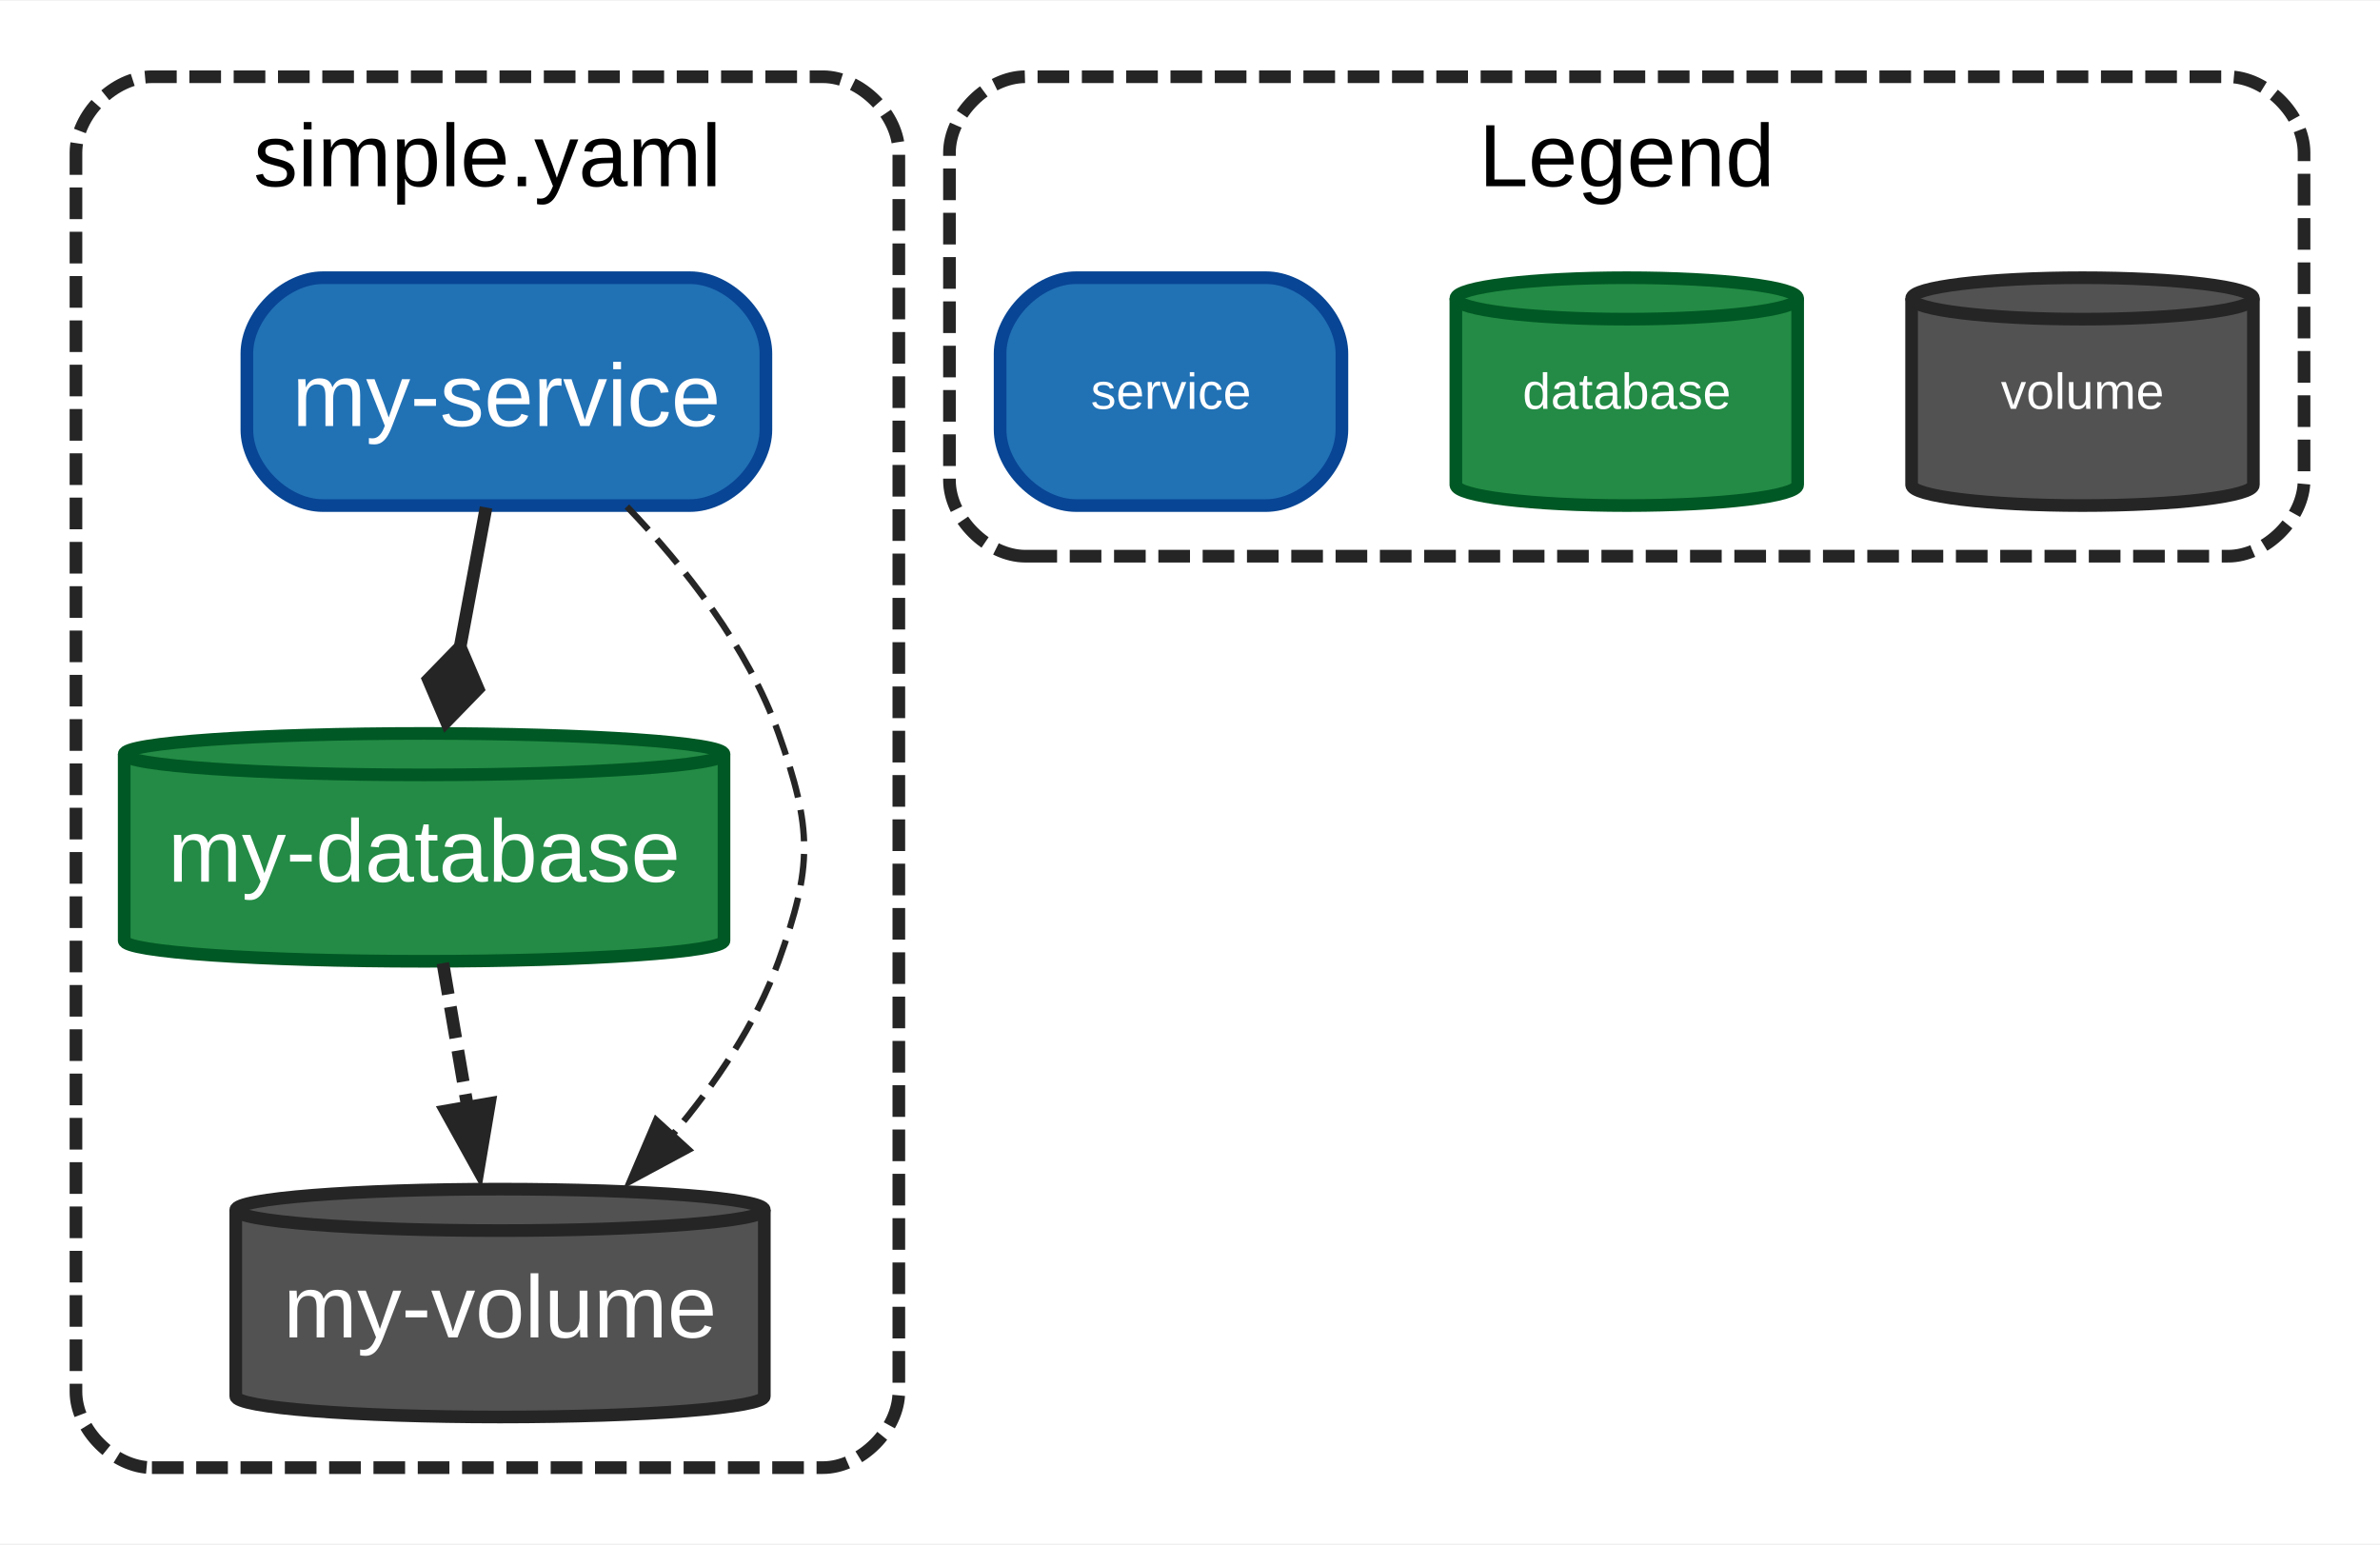
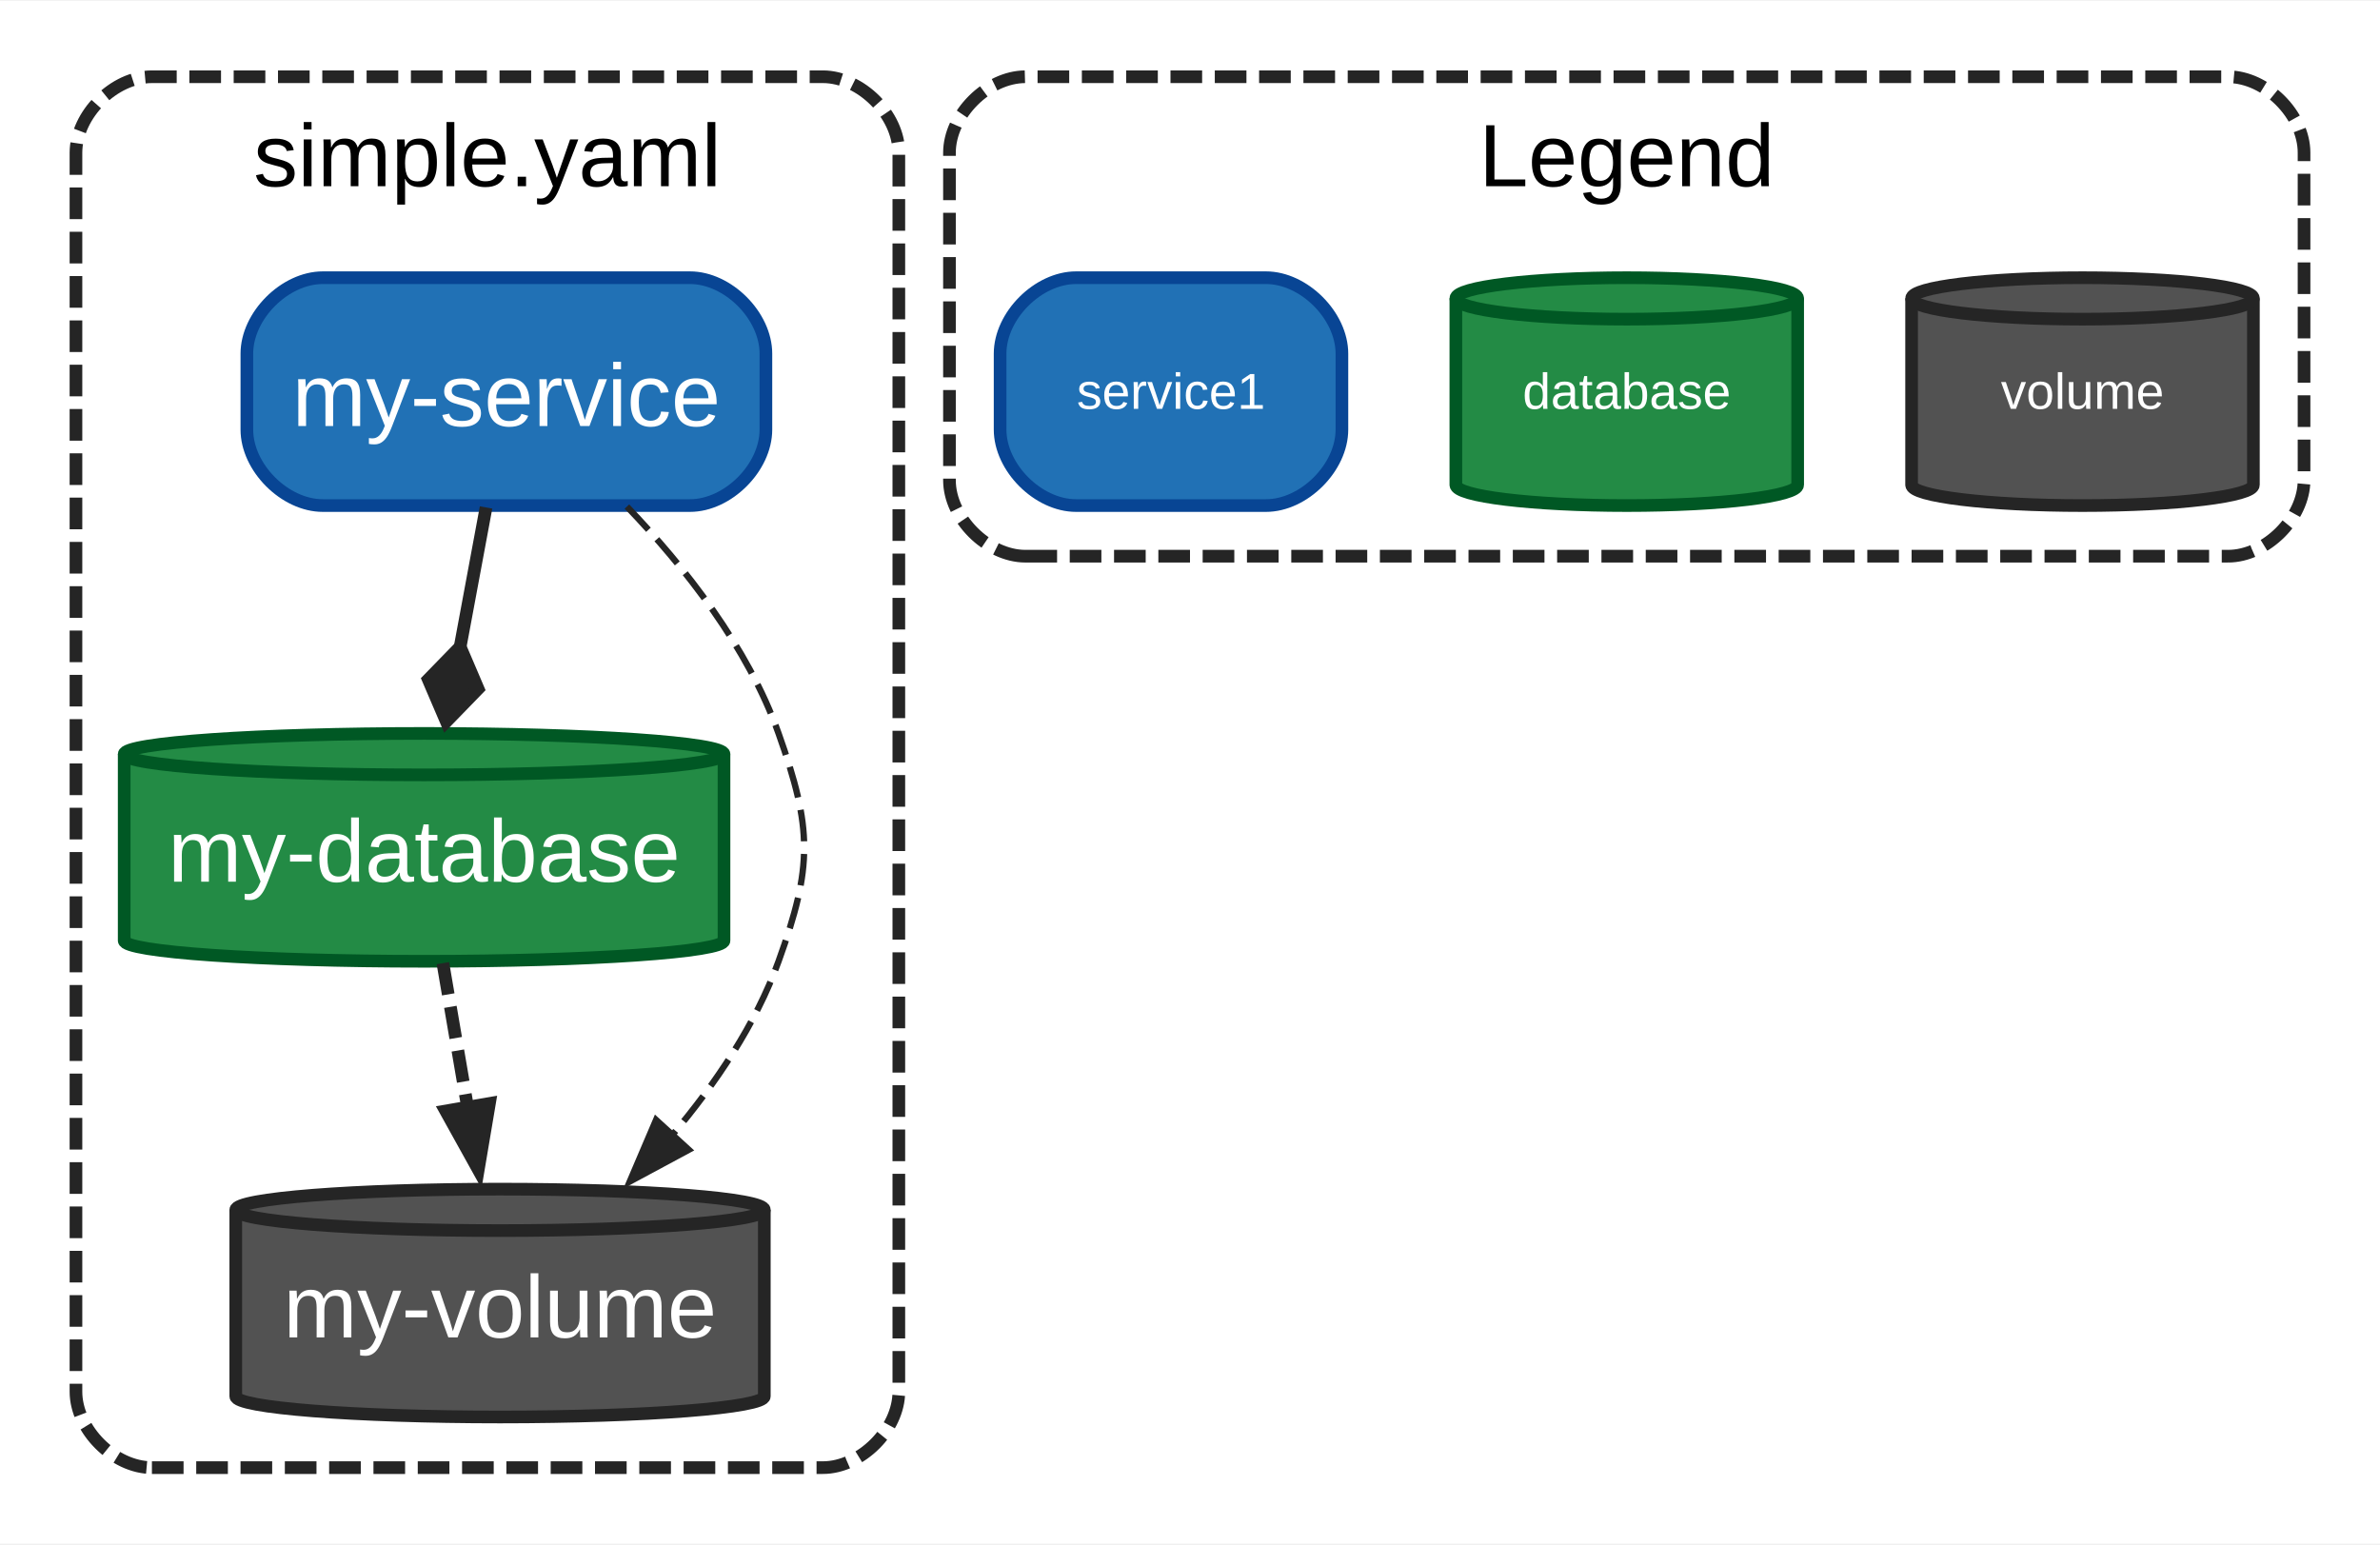
<svg xmlns="http://www.w3.org/2000/svg" width="376pt" height="244pt" viewBox="0.00 0.00 376.00 243.75">
  <g id="graph0" class="graph" transform="scale(1 1) rotate(0) translate(4 239.75)">
    <polygon fill="white" stroke="none" points="-4,4 -4,-239.75 372,-239.75 372,4 -4,4" />
    <g id="clust1" class="cluster">
      <path fill="none" stroke="#252525" stroke-width="2" stroke-dasharray="5,2" d="M20,-8C20,-8 126,-8 126,-8 132,-8 138,-14 138,-20 138,-20 138,-215.75 138,-215.75 138,-221.75 132,-227.75 126,-227.75 126,-227.75 20,-227.75 20,-227.75 14,-227.75 8,-221.75 8,-215.75 8,-215.75 8,-20 8,-20 8,-14 14,-8 20,-8" />
      <text text-anchor="middle" x="73" y="-210.45" font-family="arial" font-size="14.00">simple.yaml</text>
    </g>
    <g id="clust2" class="cluster">
      <path fill="none" stroke="#252525" stroke-width="2" stroke-dasharray="5,2" d="M158,-152C158,-152 348,-152 348,-152 354,-152 360,-158 360,-164 360,-164 360,-215.75 360,-215.75 360,-221.75 354,-227.75 348,-227.75 348,-227.75 158,-227.75 158,-227.75 152,-227.75 146,-221.75 146,-215.75 146,-215.75 146,-164 146,-164 146,-158 152,-152 158,-152" />
      <text text-anchor="middle" x="253" y="-210.45" font-family="arial" font-size="14.00">Legend</text>
    </g>
    <g id="node1" class="node">
      <path fill="#238b45" stroke="#005824" stroke-width="2" d="M110.38,-120.73C110.38,-122.53 89.14,-124 63,-124 36.86,-124 15.62,-122.53 15.62,-120.73 15.62,-120.73 15.62,-91.27 15.62,-91.27 15.62,-89.47 36.86,-88 63,-88 89.14,-88 110.38,-89.47 110.38,-91.27 110.38,-91.27 110.38,-120.73 110.38,-120.73" />
      <path fill="none" stroke="#005824" stroke-width="2" d="M110.38,-120.73C110.38,-118.92 89.14,-117.45 63,-117.45 36.86,-117.45 15.62,-118.92 15.62,-120.73" />
      <text text-anchor="middle" x="63" y="-100.58" font-family="arial" font-size="14.00" fill="white">my-database</text>
    </g>
    <g id="node3" class="node">
      <path fill="#525252" stroke="#252525" stroke-width="2" d="M116.75,-48.73C116.75,-50.53 98.04,-52 75,-52 51.96,-52 33.25,-50.53 33.25,-48.73 33.25,-48.73 33.25,-19.27 33.25,-19.27 33.25,-17.47 51.96,-16 75,-16 98.04,-16 116.75,-17.47 116.75,-19.27 116.75,-19.27 116.75,-48.73 116.75,-48.73" />
      <path fill="none" stroke="#252525" stroke-width="2" d="M116.75,-48.73C116.75,-46.92 98.04,-45.45 75,-45.45 51.96,-45.45 33.25,-46.92 33.25,-48.73" />
      <text text-anchor="middle" x="75" y="-28.57" font-family="arial" font-size="14.00" fill="white">my-volume</text>
    </g>
    <g id="edge1" class="edge">
      <path fill="none" stroke="#252525" stroke-width="2" stroke-dasharray="5,2" d="M65.97,-87.7C67.23,-80.32 68.74,-71.52 70.16,-63.25" />
      <polygon fill="#252525" stroke="#252525" stroke-width="2" points="73.32,-65.54 71.56,-55.09 66.42,-64.35 73.32,-65.54" />
    </g>
    <g id="node2" class="node">
      <path fill="#2171b5" stroke="#084594" stroke-width="2" d="M105,-196C105,-196 47,-196 47,-196 41,-196 35,-190 35,-184 35,-184 35,-172 35,-172 35,-166 41,-160 47,-160 47,-160 105,-160 105,-160 111,-160 117,-166 117,-172 117,-172 117,-184 117,-184 117,-190 111,-196 105,-196" />
      <text text-anchor="middle" x="76" y="-172.57" font-family="arial" font-size="14.00" fill="white">my-service</text>
    </g>
    <g id="edge2" class="edge">
      <path fill="none" stroke="#252525" stroke-width="2" d="M72.79,-159.7C71.5,-152.75 69.97,-144.53 68.51,-136.68" />
      <polygon fill="#252525" stroke="#252525" stroke-width="2" points="68.7,-137.68 63.67,-132.51 66.51,-125.88 71.53,-131.05 68.7,-137.68" />
    </g>
    <g id="edge3" class="edge">
      <path fill="none" stroke="#252525" stroke-dasharray="5,2" d="M95.04,-159.84C104.18,-150.3 114.17,-137.62 119,-124 124.35,-108.92 124.43,-103.05 119,-88 115.4,-78.03 109.02,-68.61 102.21,-60.55" />
      <polygon fill="#252525" stroke="#252525" points="104.82,-58.22 95.49,-53.2 99.65,-62.94 104.82,-58.22" />
    </g>
    <g id="node4" class="node">
      <path fill="#2171b5" stroke="#084594" stroke-width="2" d="M196,-196C196,-196 166,-196 166,-196 160,-196 154,-190 154,-184 154,-184 154,-172 154,-172 154,-166 160,-160 166,-160 166,-160 196,-160 196,-160 202,-160 208,-166 208,-172 208,-172 208,-184 208,-184 208,-190 202,-196 196,-196" />
-       <text text-anchor="middle" x="181" y="-175.28" font-family="arial" font-size="8.00" fill="white">service</text>
+       <text text-anchor="middle" x="181" y="-175.28" font-family="arial" font-size="8.00" fill="white">service1</text>
    </g>
    <g id="node5" class="node">
      <path fill="#238b45" stroke="#005824" stroke-width="2" d="M280,-192.73C280,-194.53 267.9,-196 253,-196 238.1,-196 226,-194.53 226,-192.73 226,-192.73 226,-163.27 226,-163.27 226,-161.47 238.1,-160 253,-160 267.9,-160 280,-161.47 280,-163.27 280,-163.27 280,-192.73 280,-192.73" />
      <path fill="none" stroke="#005824" stroke-width="2" d="M280,-192.73C280,-190.92 267.9,-189.45 253,-189.45 238.1,-189.45 226,-190.92 226,-192.73" />
      <text text-anchor="middle" x="253" y="-175.28" font-family="arial" font-size="8.00" fill="white">database</text>
    </g>
    <g id="node6" class="node">
      <path fill="#525252" stroke="#252525" stroke-width="2" d="M352,-192.73C352,-194.53 339.9,-196 325,-196 310.1,-196 298,-194.53 298,-192.73 298,-192.73 298,-163.27 298,-163.27 298,-161.47 310.1,-160 325,-160 339.9,-160 352,-161.47 352,-163.27 352,-163.27 352,-192.73 352,-192.73" />
      <path fill="none" stroke="#252525" stroke-width="2" d="M352,-192.73C352,-190.92 339.9,-189.45 325,-189.45 310.1,-189.45 298,-190.92 298,-192.73" />
      <text text-anchor="middle" x="325" y="-175.28" font-family="arial" font-size="8.00" fill="white">volume</text>
    </g>
  </g>
</svg>
